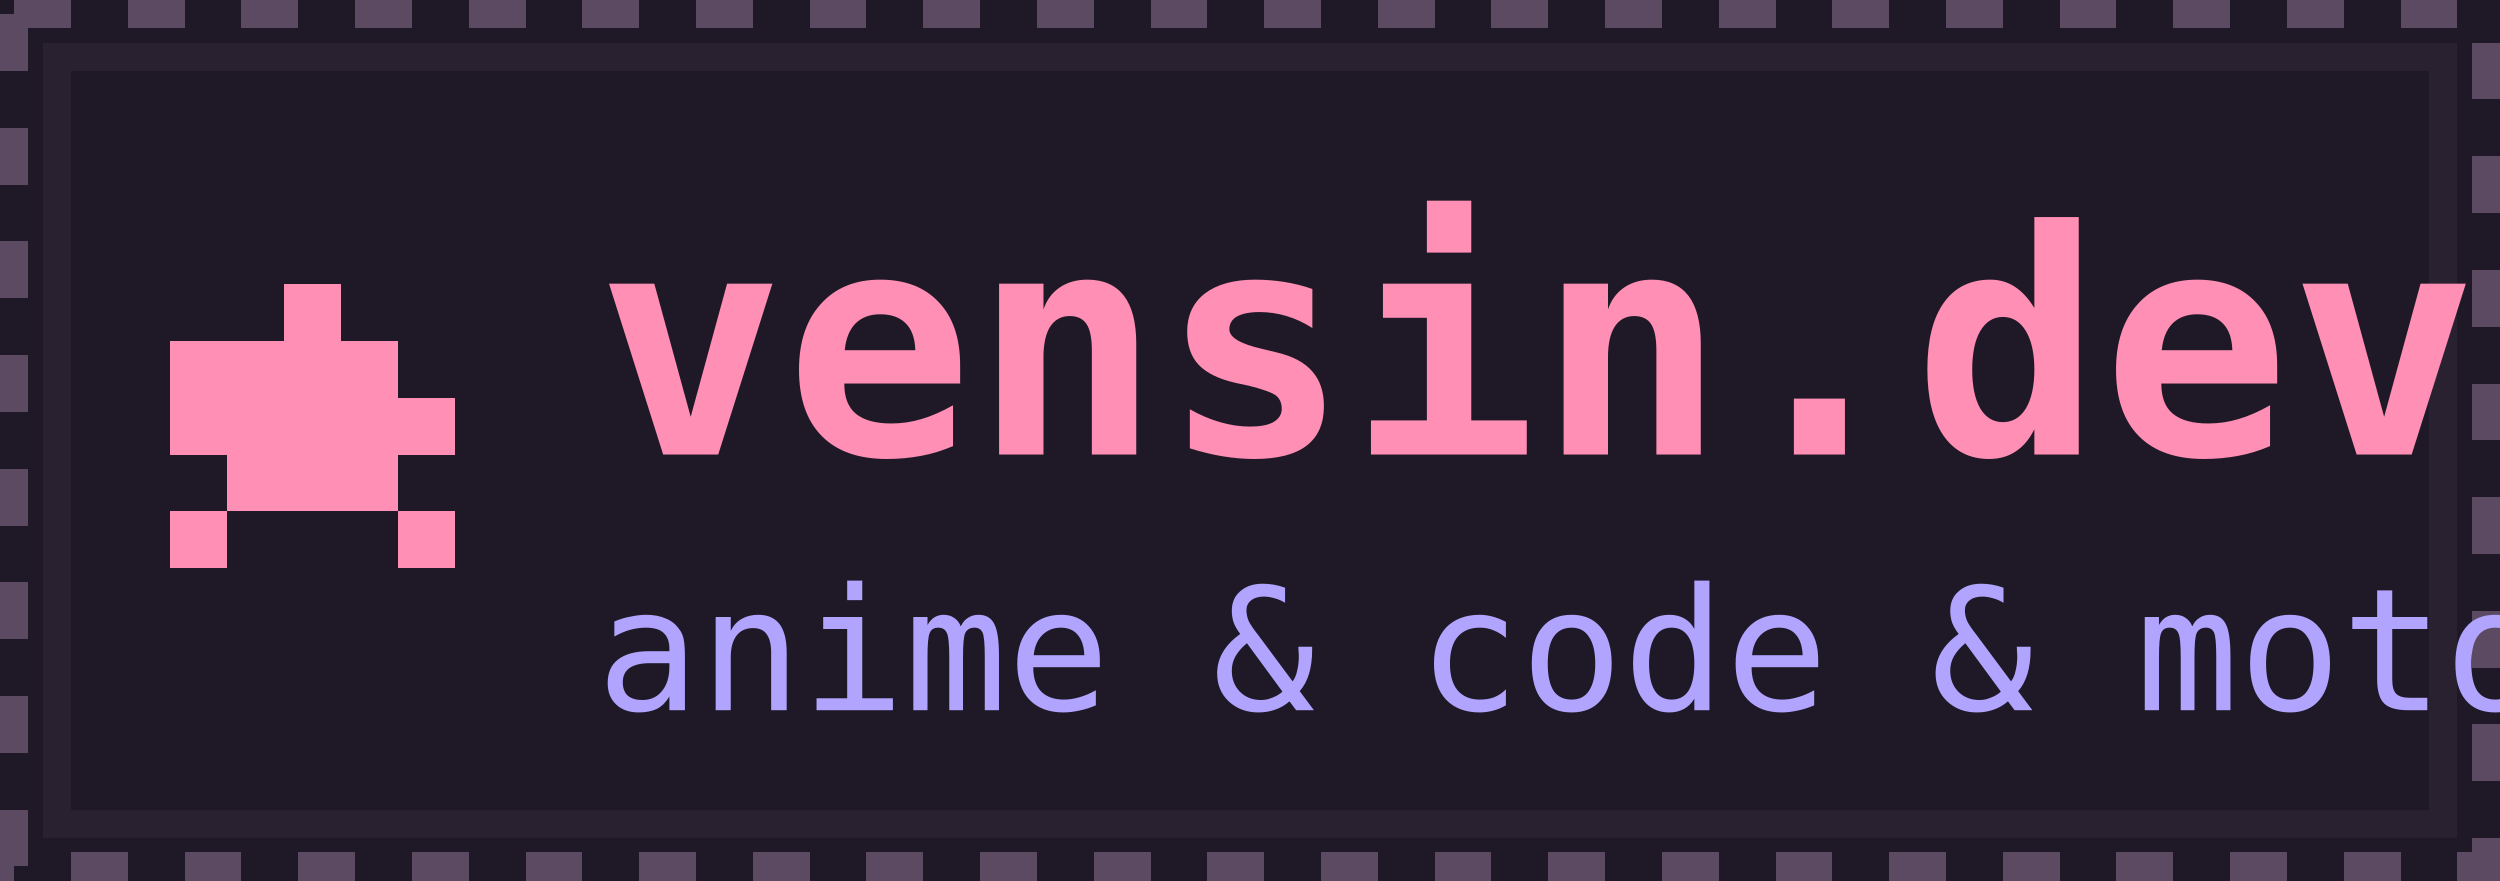
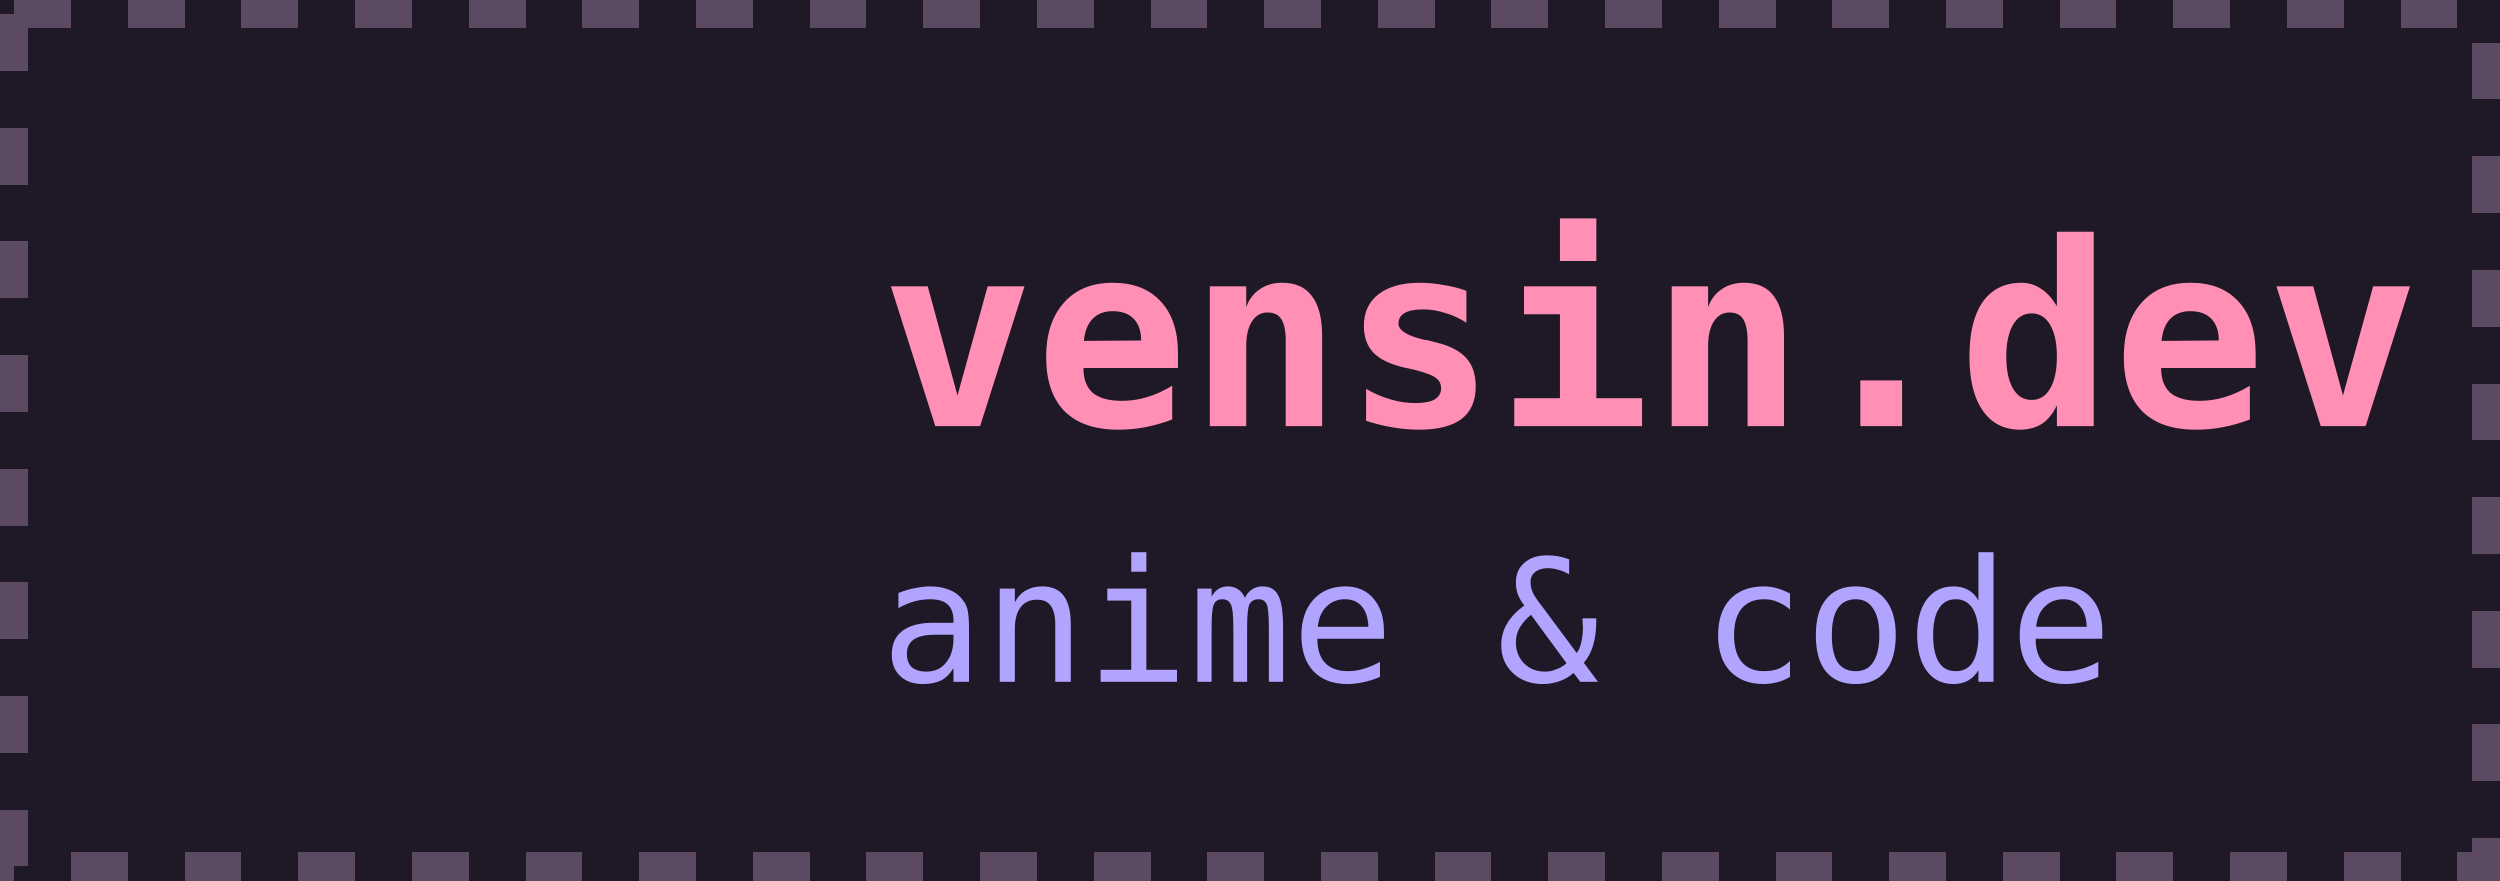
<svg xmlns="http://www.w3.org/2000/svg" width="88" height="31" viewBox="0 0 88 31" shape-rendering="crispEdges">
  <rect width="88" height="31" fill="#1f1826" />
  <rect x="0.5" y="0.5" width="87" height="30" fill="none" stroke="#5c4a62" stroke-dasharray="2 2" />
-   <rect x="2" y="2" width="84" height="27" fill="none" stroke="#2a2130" />
-   <rect x="10" y="10" width="2" height="2" fill="#ff8fb4" />
-   <rect x="6" y="12" width="2" height="2" fill="#ff8fb4" />
-   <rect x="8" y="12" width="2" height="2" fill="#ff8fb4" />
-   <rect x="10" y="12" width="2" height="2" fill="#ff8fb4" />
-   <rect x="12" y="12" width="2" height="2" fill="#ff8fb4" />
-   <rect x="6" y="14" width="2" height="2" fill="#ff8fb4" />
-   <rect x="8" y="14" width="2" height="2" fill="#ff8fb4" />
-   <rect x="10" y="14" width="2" height="2" fill="#ff8fb4" />
-   <rect x="12" y="14" width="2" height="2" fill="#ff8fb4" />
-   <rect x="14" y="14" width="2" height="2" fill="#ff8fb4" />
-   <rect x="8" y="16" width="2" height="2" fill="#ff8fb4" />
-   <rect x="10" y="16" width="2" height="2" fill="#ff8fb4" />
-   <rect x="12" y="16" width="2" height="2" fill="#ff8fb4" />
-   <rect x="6" y="18" width="2" height="2" fill="#ff8fb4" />
-   <rect x="14" y="18" width="2" height="2" fill="#ff8fb4" />
-   <text x="21" y="16" font-family="Consolas, DejaVu Sans Mono, monospace" font-size="11" font-weight="bold" fill="#ff8fb4">vensin.dev</text>
-   <text x="21" y="25" font-family="Consolas, DejaVu Sans Mono, monospace" font-size="6" fill="#b0a4ff">anime &amp; code &amp; moto</text>
+   <text x="31" y="15" font-family="Consolas, DejaVu Sans Mono, monospace" font-size="9" font-weight="bold" fill="#ff8fb4">vensin.dev</text>
+   <text x="31" y="24" font-family="Consolas, DejaVu Sans Mono, monospace" font-size="6" fill="#b0a4ff">anime &amp; code</text>
</svg>
